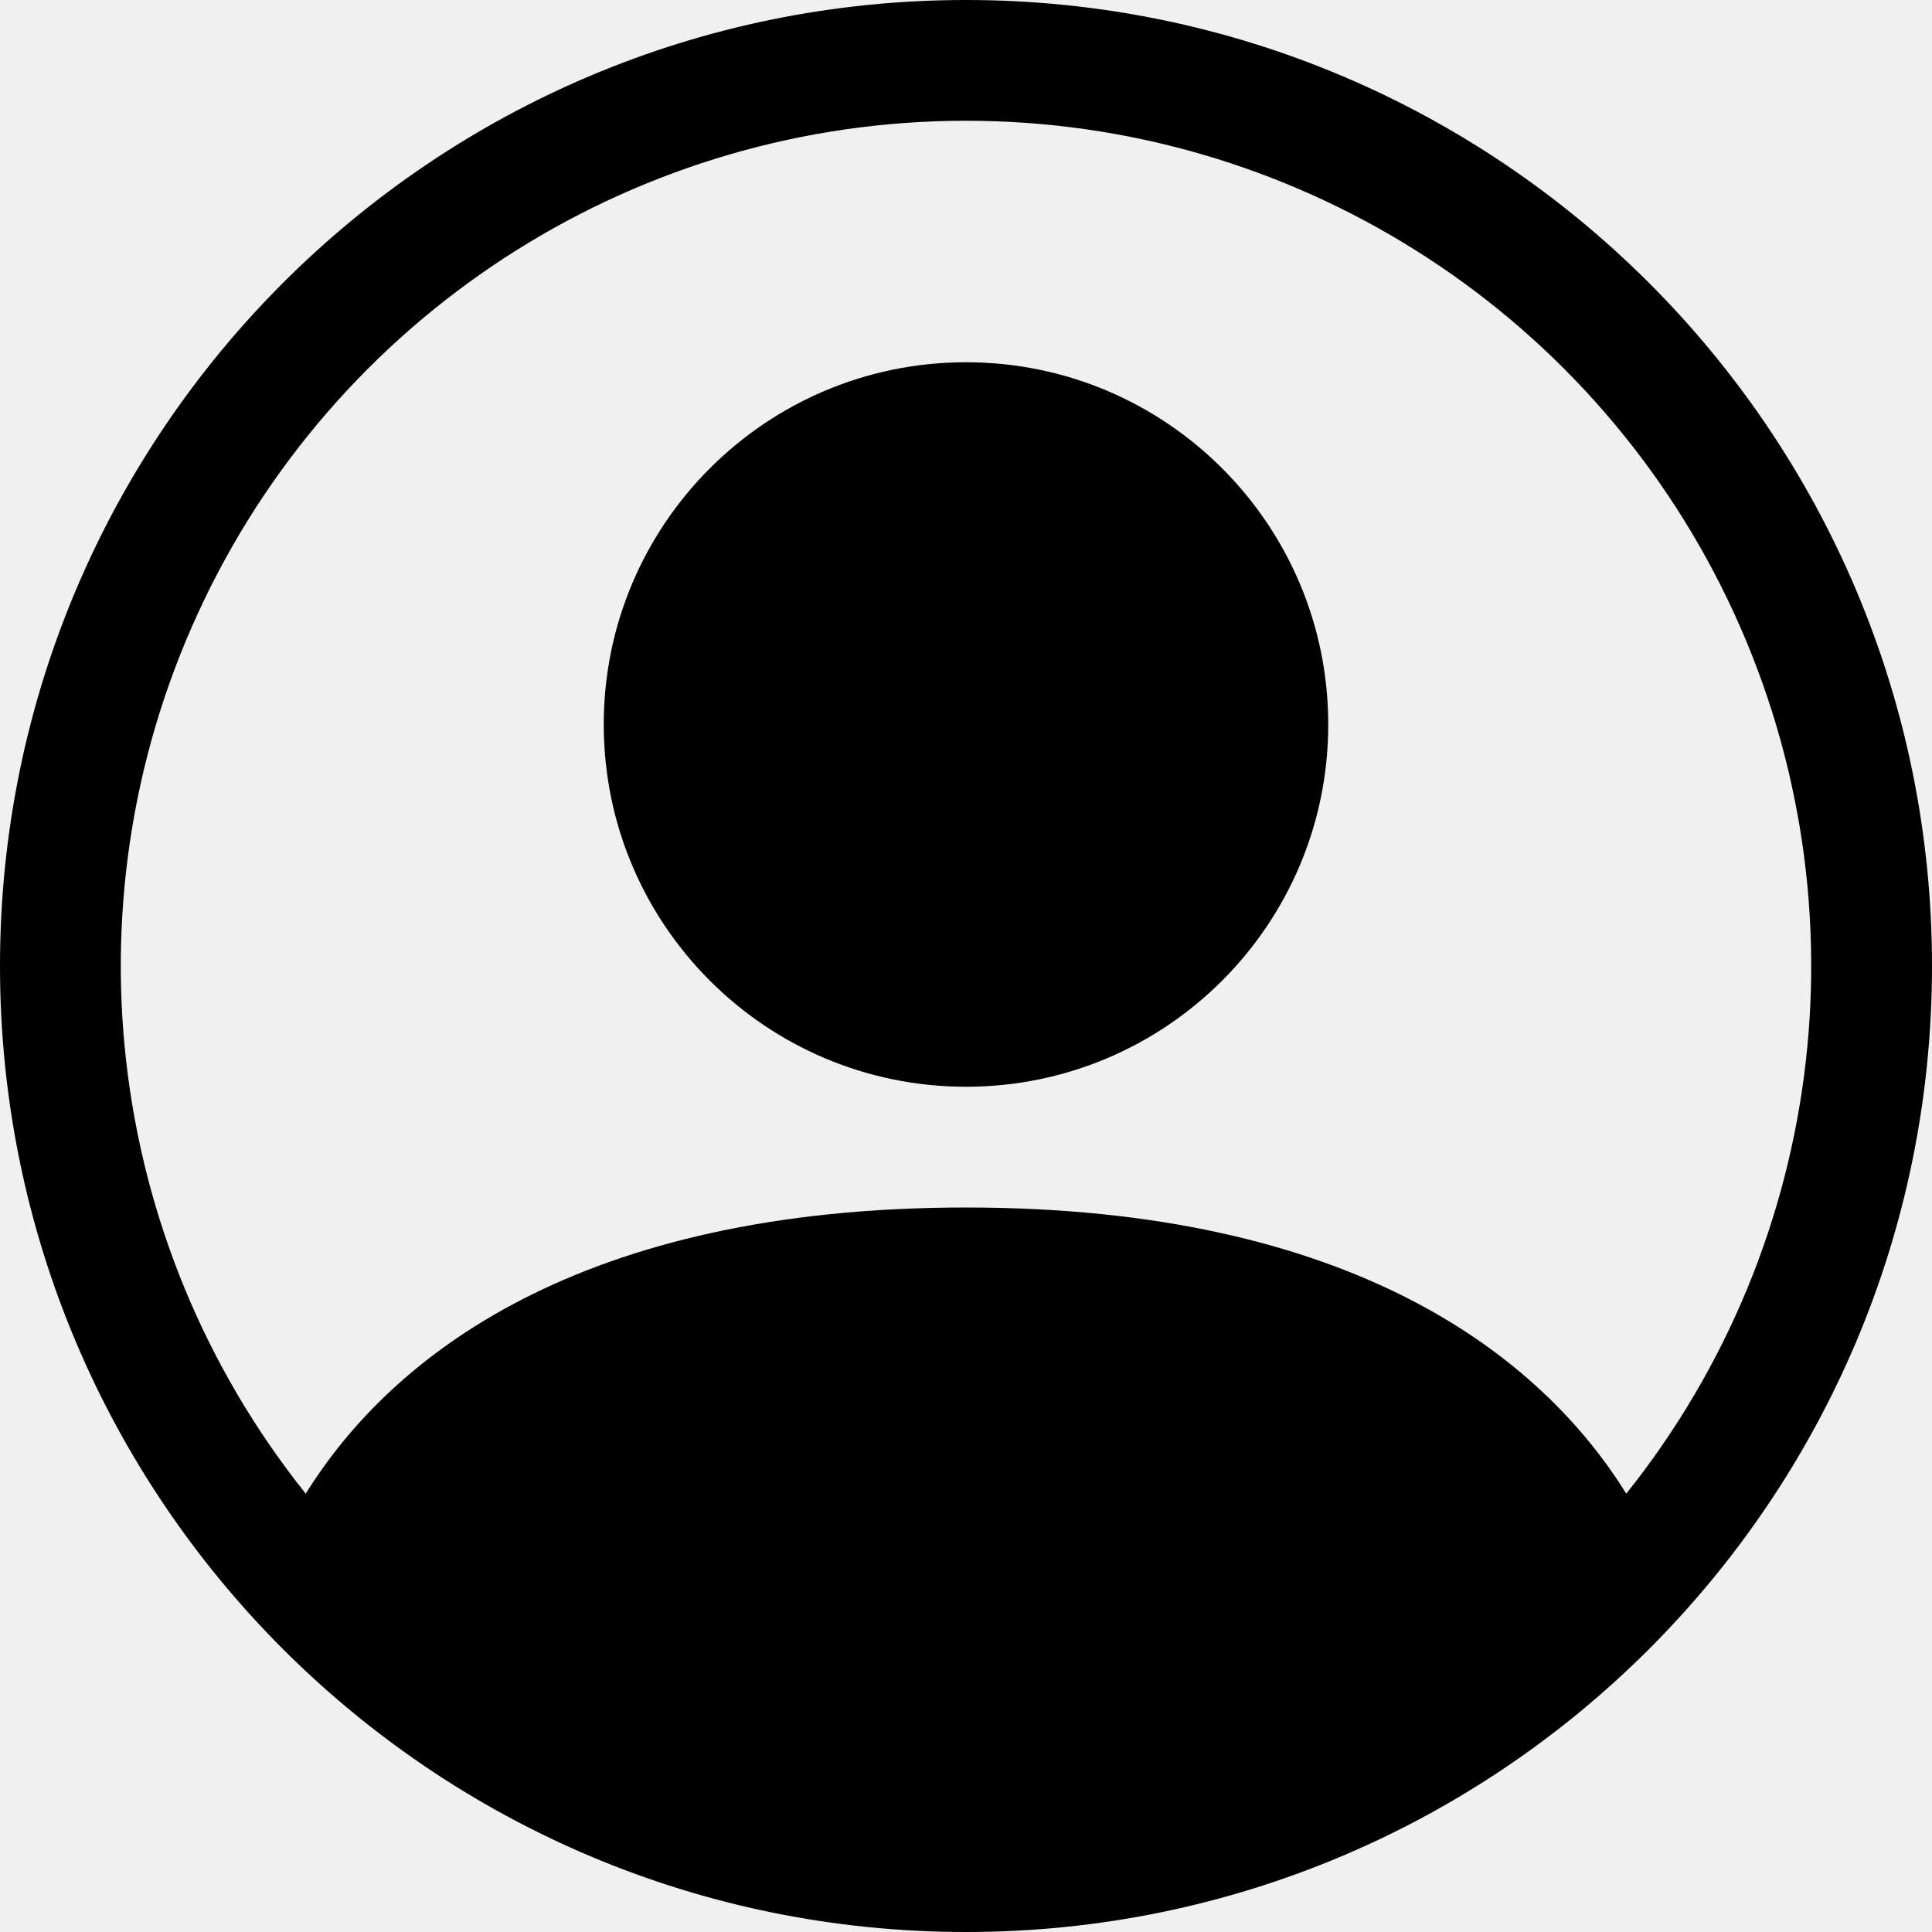
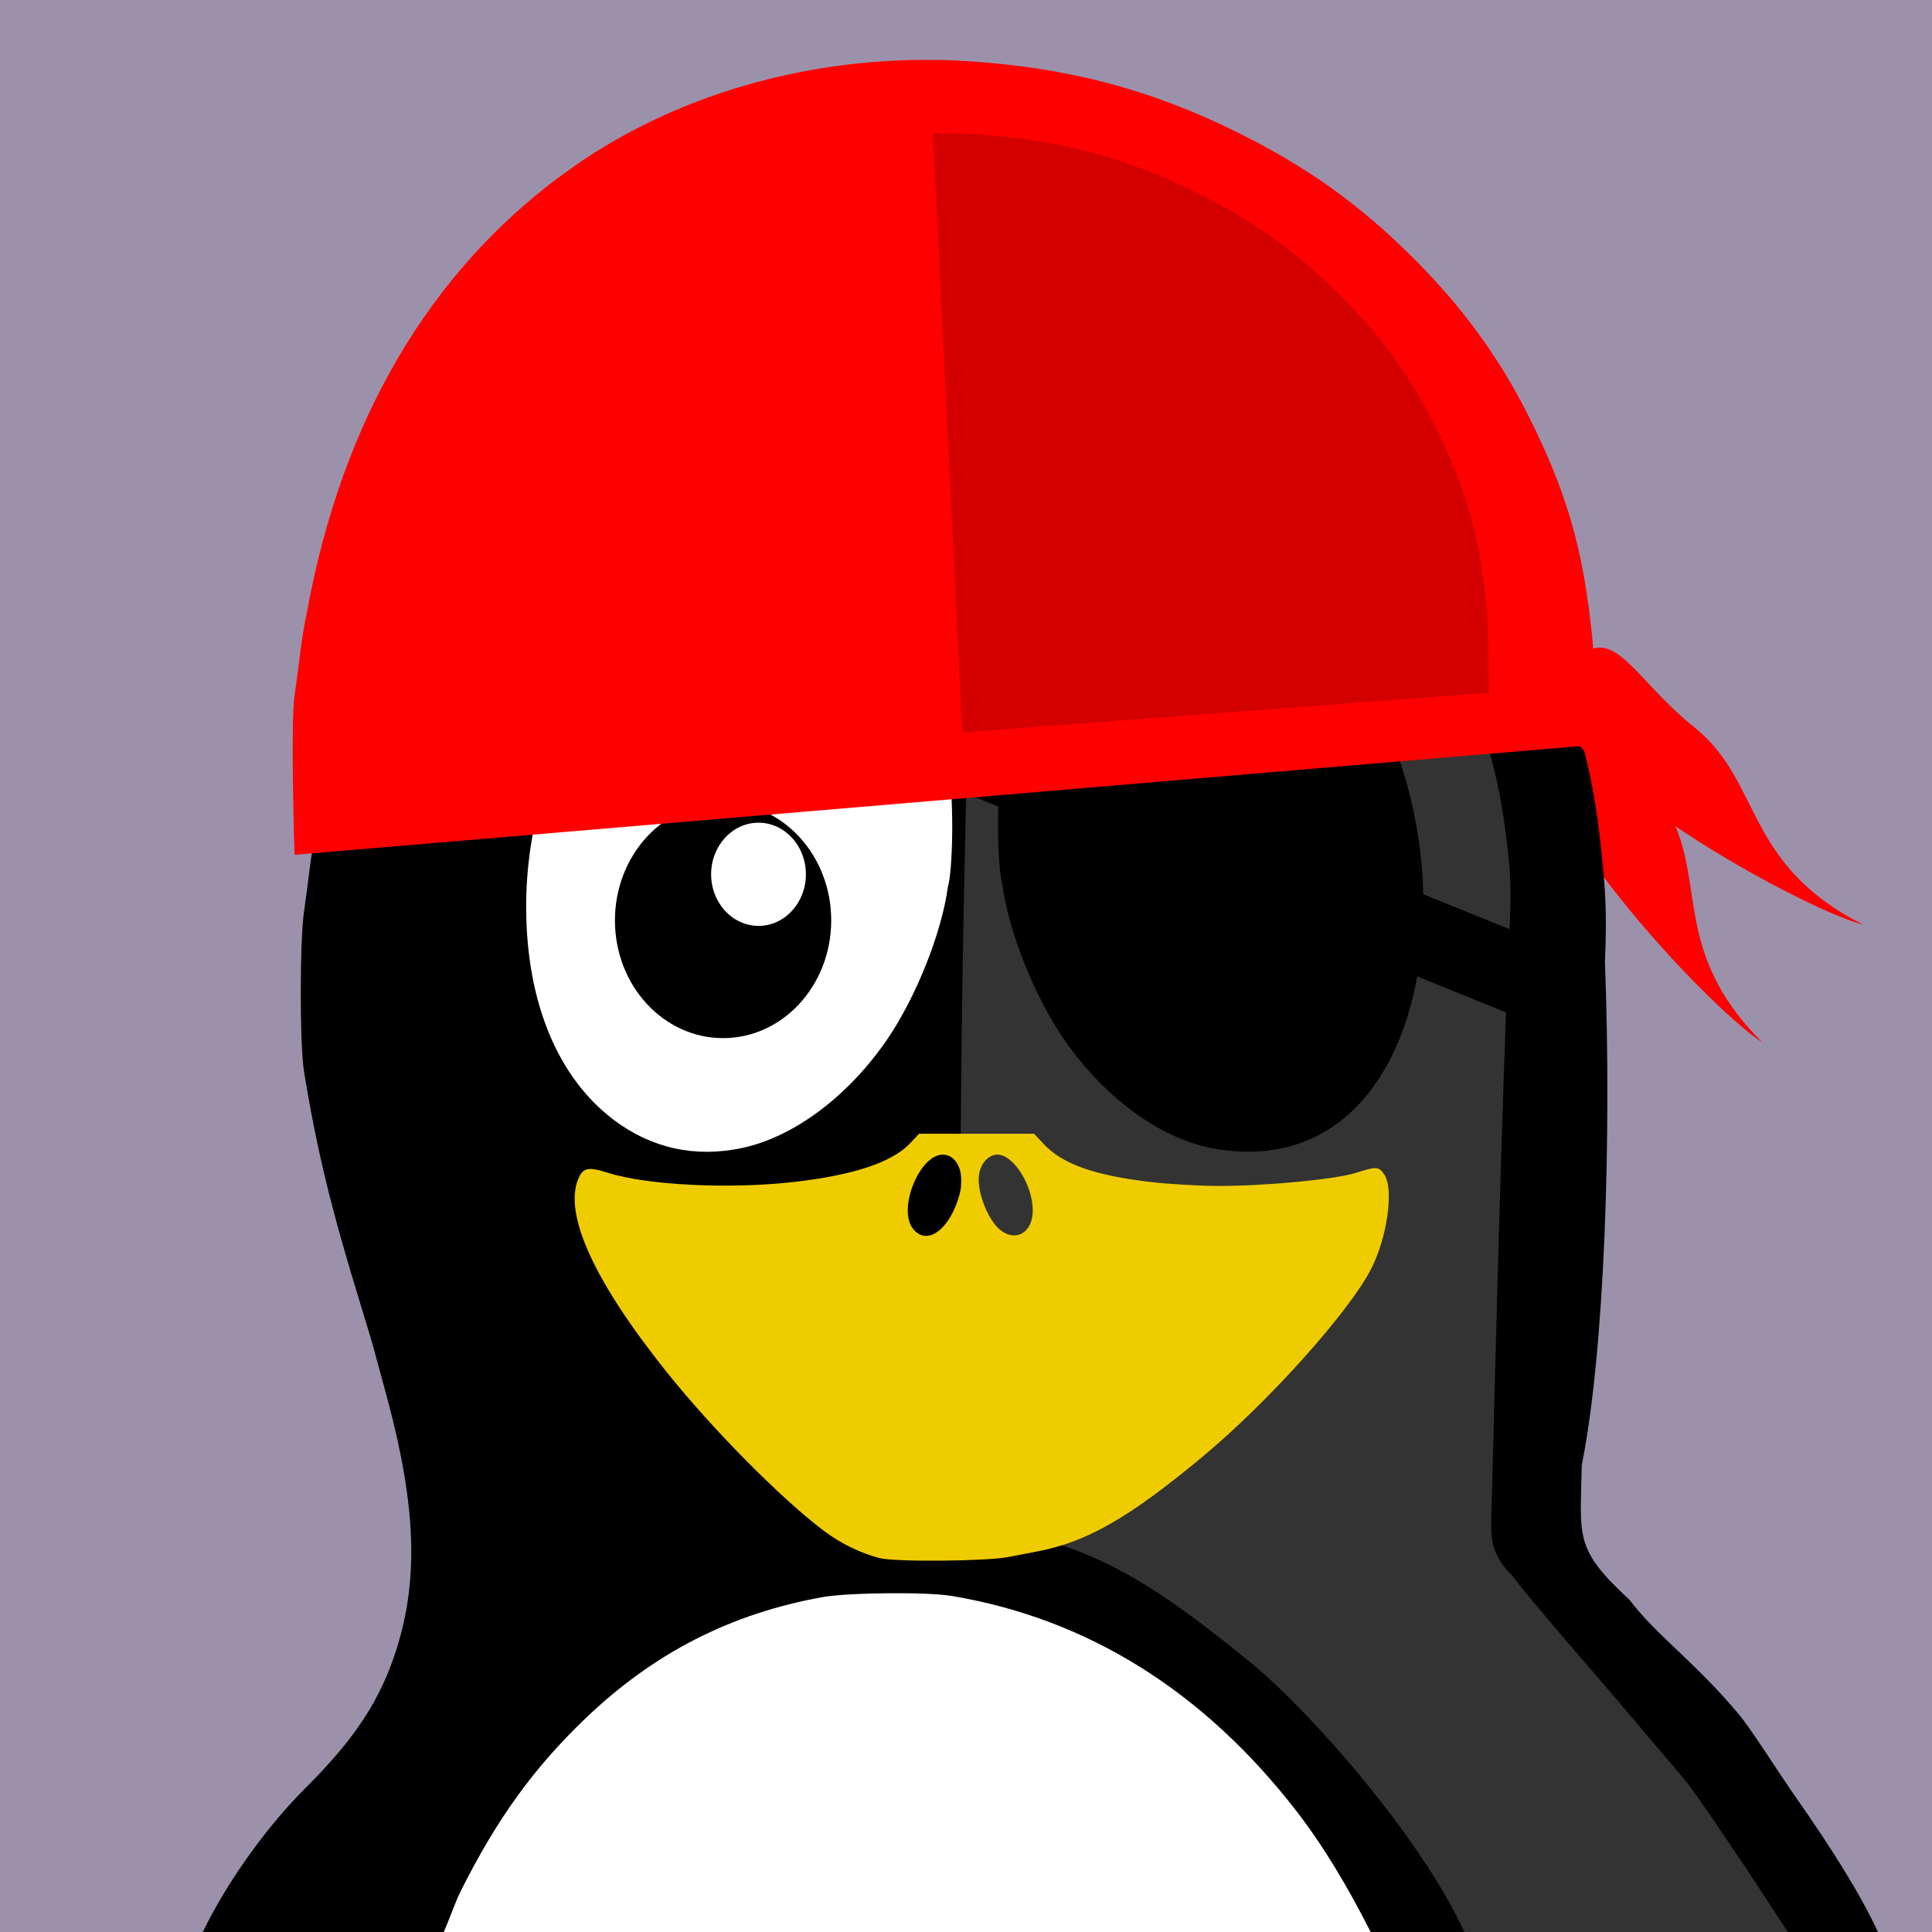
- <svg xmlns="http://www.w3.org/2000/svg" width="16" height="16" fill="currentColor" class="bi bi-person-circle" viewBox="0 0 16 16">
-   <path d="M11 6a3 3 0 1 1-6 0 3 3 0 0 1 6 0z" />
-   <path fill-rule="evenodd" d="M0 8a8 8 0 1 1 16 0A8 8 0 0 1 0 8zm8-7a7 7 0 0 0-5.468 11.37C3.242 11.226 4.805 10 8 10s4.757 1.225 5.468 2.37A7 7 0 0 0 8 1z" />
+ <svg xmlns="http://www.w3.org/2000/svg" id="svg2" viewBox="0 0 3000 3000" version="1.1">
+   <rect id="rect5" height="3e3" width="3e3" y="0" x="0" fill="#9c91ab" />
+   <g id="g3031" transform="translate(0,-4.4063)">
+     <path id="path7" fill="#f00" d="m2409.2 1116c-104.25 83.438 237.52 449.37 327.63 507.33-148.22-147.38-80.32-259.64-154.92-373.15-74.602-113.51-68.461-217.62-172.71-134.18z" />
+     <path id="path9" fill="#fff" d="m1520.9 2457.6c-502.69 0-910.31 244.27-915.91 546.77h1832.2c-5.578-302.51-413.58-546.77-916.24-546.77z" />
+     <path id="path11" fill="#fff" d="m2417.1 1351.8c0 305.39-410.34 552.96-916.5 552.96s-916.48-247.57-916.48-552.96 410.32-552.96 916.48-552.96 916.5 247.57 916.5 552.96z" />
+     <path id="path13" d="m1813.5 897.94c14.133 1.219 28.195 3.961 42.844 7.711 148.59 37.992 275.55 201.91 310.92 401.37 10.383 58.641 11.273 147.89 1.828 200.67-23.976 133.95-93.328 232.1-190.05 269.53-39.609 15.328-98.062 19.476-140.27 9.891-100.69-22.875-200.65-111.8-261.47-232.92-29.578-58.875-58.805-155.11-58.594-192.61-4.406-27.047-4.898-30.07-7.336-69.211-3.727-13.898 1.898-87.75 13.547-138.07 25.453-109.66 85.148-193.43 165.16-232.17 40.547-19.641 81.047-27.773 123.42-24.188z" />
+     <path id="path15" d="m1435.5 433.59c-191.91 3.117-378.8 60.586-526.97 163.34-211.9 146.93-352.12 372.73-411.26 663.21-2.719 13.359-6.188 31.734-8.062 40.641-1.875 8.906-5.719 31.594-8.062 50.531-2.344 18.961-6.352 50.273-9.141 69.211-6.562 44.484-6.609 206.84 0 247.2 20.203 123.49 42.117 213.66 88.617 364.76 14.133 45.914 17.414 56.93 24.891 84.961 2.086 7.805 9.656 35.156 16.5 60.797 44.016 164.95 47.859 278.65 13.898 386.34-24.867 78.844-64.172 139.27-141.73 216.42-55.57 55.453-118.34 139.12-159.28 223.41h374.25c9.773-22.594 17.602-46.219 26.367-63.727 56.18-112.1 113.13-190.88 193.73-268.08 106.08-101.62 225.54-162.59 368.04-188.23 39.141-7.055 161.62-8.297 200.32-1.828 210.96 35.226 391.27 147.75 535.41 333.98 42.516 54.938 80.789 119.58 115.34 187.88h787.73c-26.555-57.562-71.719-129.66-126.23-207.28-29.93-42.633-69.656-106.95-91.289-132.56-68.719-81.445-126.59-120.8-168.21-175.9-86.508-79.945-76.219-96.539-74.227-208.99 36-179.16 46.289-513.47 36-782.72 3.797-78.609-0.492-119.48-4.5-161.02-14.227-146.77-42.07-234.87-99.609-349.73-45.586-90.961-102.96-169.41-178.36-244.62-84.328-84.141-166.08-142.57-275.74-196.66-133.62-65.906-260.79-99.375-416.02-109.5-27.539-1.781-54.984-2.273-82.406-1.828zm-256.3 464.35c42.375-3.586 82.875 4.547 123.42 24.188 79.922 38.672 139.45 122.51 164.79 231.8 17.203 85.758 11.25 207.26 4.406 227.79-9.188 69.914-48.984 170.2-93.398 235.48-60.562 89.039-145.59 152.84-226.66 169.92-72.328 15.258-140.2 0.328-198.49-43.57-87.75-66.117-136.2-184.27-136.24-331.43-0.023-238.97 139.5-460.57 318.98-506.46 14.648-3.75 29.086-6.492 43.195-7.711z" />
+     <path id="path17" fill="#333" d="m1521.2 567.63s-51.422 1268.6-19.031 1801.8c178.76 29.836 260.58 70.336 438.7 215.7 93.234 76.055 266.2 272.65 332.91 419.32h502.43c-46.8-72.3-139.5-212-161.8-238.4-28.476-33.727-67.008-78.984-85.336-100.71-58.219-69-145.27-167.18-180.54-213.87-37.336-36.891-33.586-62.859-32.226-112.43 3.352-132.66 16.312-651.63 26.742-868.29 3.211-66.609 3.398-93.703 0-128.91-12.047-124.36-35.836-210.28-84.609-307.62-38.602-77.086-86.977-143.53-150.87-207.28-71.461-71.297-140.72-120.8-233.65-166.62-113.2-55.828-352.66-92.648-352.66-92.648z" />
+     <path id="path19" d="m1878.5 1786.7c-81.539-17.203-167.11-81.305-228.02-170.86-44.672-65.648-84.609-166.41-93.844-236.72-6.891-20.648-12.984-142.92 4.289-229.17 25.5-109.92 85.617-194.41 165.98-233.32 54.375-26.297 108.38-31.664 167.34-16.57 416.88 90.492 431.16 973.97-15.75 886.64z" />
+     <path id="path21" fill="#ec0" d="m1427.1 1764.9-13.922 14.812c-27.703 29.344-87.352 49.359-179.11 59.906-100.76 11.602-228.89 5.32-290.3-14.18-30.352-9.633-38.578-7.992-45.844 9.492-22.898 55.219 24.984 159.73 137.55 300.3 71.391 89.156 177.52 196.34 243.94 246.35 25.852 19.477 57.375 34.852 86.766 42.305 23.906 6.07 165.52 4.875 198.96-1.641 11.156-2.18 31.922-6.117 46.102-8.883 77.086-14.883 142.05-52.219 255.87-146.79 102.8-85.43 228.87-226.08 262.55-292.95 24.633-48.891 34.805-122.58 20.016-145.15-8.484-12.938-12.047-13.148-44.578-2.789-31.547 10.031-139.05 20.25-211.9 20.25-30.164 0-78.844-2.812-108.3-6.328-85.758-10.195-135.09-27.773-164.02-58.5l-15.188-16.219zm36.867 32.414c22.336 0 34.852 29.086 26.203 61.172-14.812 55.031-50.695 81.656-72.562 53.836-23.977-30.469 10.078-115.01 46.359-115.01zm84.844 0c24.914 0 54.844 47.391 54.844 86.766 0 33.938-25.781 49.57-50.156 30.398-20.086-15.797-37.758-62.555-33.047-87.656 3.188-17.062 15.188-29.508 28.359-29.508z" />
+     <path id="path23" d="m1290.7 1433.6c0 100.97-75.188 182.81-167.91 182.81-92.742 0-167.91-81.844-167.91-182.81 0-100.99 75.164-182.84 167.91-182.84 92.719 0 167.91 81.844 167.91 182.84z" />
+     <path id="path25" fill="#fff" d="m1251.4 1362c0 44.25-32.953 80.109-73.57 80.109-40.641 0-73.594-35.859-73.594-80.109s32.953-80.109 73.594-80.109c40.617 0 73.57 35.859 73.57 80.109z" />
+     <path id="path27" d="m1492.4 1102 952.29 386.13-45.773 112.83-952.29-386.13z" />
+     <path id="path29" fill="#f00" d="m1420.9 97.547c-191.93 3.141-378.8 60.586-526.99 163.34-211.88 146.93-352.1 372.75-411.26 663.21-2.719 13.383-6.164 31.734-8.039 40.641-1.898 8.93-5.719 31.594-8.062 50.555-2.344 18.938-6.375 50.25-9.164 69.211-6.539 44.461 0 247.2 0 247.2l2020.1-170.79s-0.492-119.46-4.523-161.02c-14.2-146.76-42-234.86-99.6-349.72-45.5-90.96-102.9-169.39-178.3-244.62-84.3-84.14-166.1-142.57-275.8-196.66-133.5-65.89-260.7-99.38-416-109.5-27.516-1.781-54.984-2.273-82.383-1.828z" />
+     <path id="path31" fill="#f00" d="m2425.1 1059.4c-73.336 111.59 364.88 353.84 468.49 381.09-186.54-94.289-156.7-222.07-262.76-306.91-106.05-84.867-132.4-185.79-205.73-74.18z" />
+     <path id="path33" fill="#d40000" d="m1448.7 211.34 45.562 930.42 817.76-61.617s-0.398-97.617-3.68-131.55c-11.625-119.91-34.359-191.88-81.398-285.75-37.242-74.32-84.117-138.4-145.71-199.88-68.906-68.742-135.7-116.48-225.3-160.66-109.15-53.836-213.07-81.188-339.91-89.461-22.477-1.477-67.312-1.5-67.312-1.5z" />
+   </g>
</svg>
